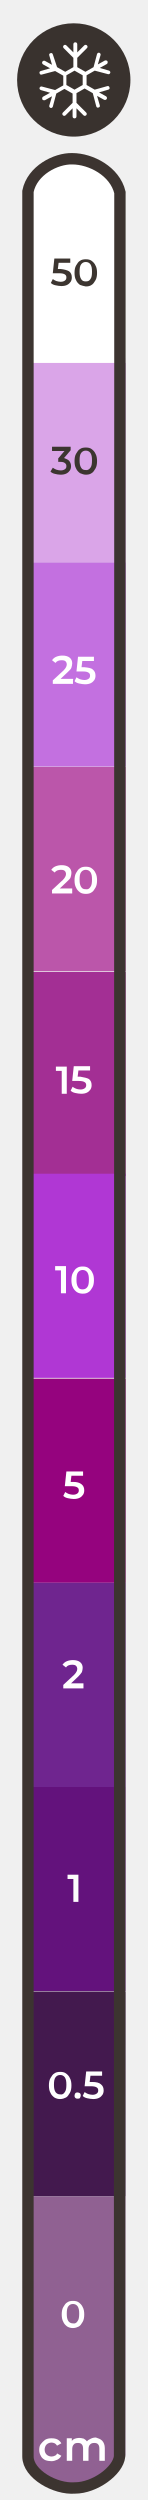
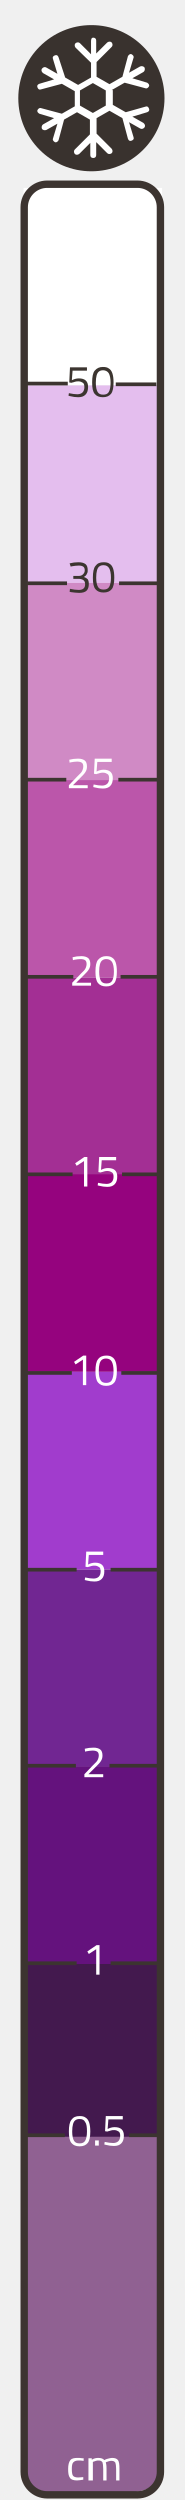
- <svg xmlns="http://www.w3.org/2000/svg" xmlns:xlink="http://www.w3.org/1999/xlink" version="1.1" id="Livello_1" x="0px" y="0px" width="38px" height="644px" viewBox="0 0 37.2 644.1" style="enable-background:new 0 0 37.2 644.1;" xml:space="preserve">
+ <svg xmlns="http://www.w3.org/2000/svg" xmlns:xlink="http://www.w3.org/1999/xlink" version="1.1" id="Livello_1" x="0px" y="0px" width="50px" height="677px" viewBox="0 0 48.7 677.2" style="enable-background:new 0 0 48.7 677.2;" xml:space="preserve">
  <style type="text/css">
- 	.st0{fill:#39322E;}
- 	.st1{clip-path:url(#SVGID_00000011735929715433756120000008189039791712050094_);}
- 	.st2{fill:#DAA5E8;}
- 	.st3{fill:#C370E0;}
- 	.st4{fill:#FFFFFF;}
- 	.st5{fill:#BB56AA;}
- 	.st6{fill:#A32F94;}
- 	.st7{fill:#B037D4;}
- 	.st8{fill:#95037E;}
- 	.st9{fill:#6F258F;}
- 	.st10{fill:#63127C;}
- 	.st11{fill:#43194E;}
- 	.st12{fill:#906192;}
- 	.st13{fill:none;stroke:#3C3430;stroke-width:2.932;stroke-miterlimit:9.772;}
- 	.st14{fill:#FCFCFC;}
- 	.st15{fill:#3C3530;}
+ 	.st0{clip-path:url(#SVGID_00000041287317211259515790000014277727900012839824_);}
+ 	.st1{fill:#FFFFFF;}
+ 	.st2{clip-path:url(#SVGID_00000119101942685529543960000009856268216334848408_);}
+ 	.st3{fill:#E4BEEE;}
+ 	.st4{fill:#D08AC5;}
+ 	.st5{clip-path:url(#SVGID_00000013180696353253501800000001424398553474925231_);}
+ 	.st6{clip-path:url(#SVGID_00000013885716265515010030000017726455642601083828_);}
+ 	.st7{fill:#F7EC31;}
+ 	.st8{clip-path:url(#SVGID_00000093881985673448030310000010637951751597479585_);}
+ 	.st9{fill:#BB56AA;}
+ 	.st10{clip-path:url(#SVGID_00000064347921588059872890000008973849382151049615_);}
+ 	.st11{fill:#712692;}
+ 	.st12{clip-path:url(#SVGID_00000104685218638377609760000016902867806934898314_);}
+ 	.st13{fill:#64127D;}
+ 	.st14{clip-path:url(#SVGID_00000029729432701472210500000009214948035680743859_);}
+ 	.st15{fill:#43194E;}
+ 	.st16{clip-path:url(#SVGID_00000114758455789042979650000008422941650573227197_);}
+ 	.st17{fill:#906192;}
+ 	.st18{clip-path:url(#SVGID_00000000909927952243034540000005292246970717335184_);}
+ 	.st19{fill:#A32F94;}
+ 	.st20{fill:#95037E;}
+ 	.st21{fill:#A13CCD;}
+ 	.st22{fill:#39322E;}
+ 	.st23{fill:none;stroke:#3C3430;stroke-width:2;stroke-miterlimit:9.772;}
+ 	.st24{fill:#3C3530;}
+ 	.st25{fill:none;stroke:#3C3430;stroke-miterlimit:9.772;}
</style>
  <g>
-     <path class="st0" d="M13.7,633.9c-0.8-0.4-1.5-1-2-1.7s-0.7-1.6-0.7-2.6s0.2-1.8,0.7-2.6s1.2-1.3,2-1.7s1.8-0.7,2.9-0.7   c0.8,0,1.6,0.1,2.3,0.4c0.7,0.3,1.3,0.7,1.7,1.2l-1.3,1.1c-0.7-0.8-1.6-1.2-2.8-1.2c-0.7,0-1.4,0.1-2,0.4c-0.6,0.3-1,0.7-1.3,1.2   s-0.5,1.1-0.5,1.7s0.1,1.2,0.5,1.7c0.3,0.5,0.8,1,1.3,1.2c0.6,0.3,1.2,0.4,2,0.4c1,0,2-0.4,2.8-1.2l1.3,1.1c-0.5,0.5-1,1-1.7,1.2   c-0.7,0.3-1.5,0.4-2.3,0.4C15.5,634.6,14.5,634.4,13.7,633.9z" />
-     <path class="st0" d="M23,628.9c-0.3-0.2-0.7-0.5-0.9-0.9c-0.2-0.3-0.3-0.8-0.3-1.2s0.1-0.9,0.3-1.2c0.2-0.3,0.6-0.7,0.9-0.9   s0.8-0.3,1.3-0.3s0.9,0.1,1.3,0.3c0.3,0.2,0.7,0.5,0.9,0.9c0.2,0.3,0.3,0.8,0.3,1.2s-0.1,0.8-0.3,1.2c-0.2,0.3-0.6,0.7-0.9,0.9   s-0.8,0.3-1.3,0.3S23.4,629.2,23,628.9z M25.3,628c0.2-0.2,0.5-0.7,0.5-1c0-0.4-0.1-0.8-0.5-1c-0.3-0.2-0.6-0.4-1-0.4   s-0.8,0.1-1,0.4c-0.2,0.2-0.5,0.7-0.5,1c0,0.4,0.1,0.8,0.5,1c0.2,0.2,0.7,0.4,1,0.4C24.6,628.4,25.1,628.3,25.3,628z" />
-   </g>
-   <circle class="st0" cx="18.6" cy="20.6" r="14.6" />
-   <g>
-     <defs>
-       <path id="SVGID_1_" d="M31.9,632.5c-0.4,3.7-6.9,8.1-12.4,8.1l0,0C14,641,6.4,637,6.4,632.5V49.7c1.2-5.4,7.8-8.5,12.3-8.4l0,0    c5.2,0,11.9,3.2,13.3,8.7L31.9,632.5L31.9,632.5z" />
-     </defs>
-     <clipPath id="SVGID_00000109020553147589491010000004861300799998347167_">
-       <use xlink:href="#SVGID_1_" style="overflow:visible;" />
-     </clipPath>
-     <g style="clip-path:url(#SVGID_00000109020553147589491010000004861300799998347167_);">
+     <g>
+       <defs>
+         <path id="SVGID_1_" d="M43.4,670.3C43,675.2,33.3,681,24.9,681l0,0c-8.2,0.5-19.5-4.7-19.5-10.7v-773.6c1.7-7,11.7-7.2,18.2-7.2     l0,0c7.7,0,17.7-0.9,19.6,6.5L43.4,670.3L43.4,670.3z" />
+       </defs>
+       <clipPath id="SVGID_00000056395933477392748620000011655122331028124060_">
+         <use xlink:href="#SVGID_1_" style="overflow:visible;" />
+       </clipPath>
+     </g>
+     <g>
+       <defs>
+         <path id="SVGID_00000075147993299509658920000012547752213223081140_" d="M43.4,670.3L43.4,670.3C43,675.2,33.3,681,24.9,681l0,0     c-8.2,0.5-19.5-4.7-19.5-10.7l0.4-773.8c1.7-7,11.3-7,17.8-7l0,0" />
+       </defs>
+       <clipPath id="SVGID_00000062182455691670947000000011005253603934566835_">
+         <use xlink:href="#SVGID_00000075147993299509658920000012547752213223081140_" style="overflow:visible;" />
+       </clipPath>
+     </g>
+     <g>
+       <defs>
+         <path id="SVGID_00000165919535281885929370000002452597543641946517_" d="M43.4,670.3C43,675.2,33.3,681,24.9,681l0,0     c-8.2,0.5-19.5-4.7-19.5-10.7l0.4-773.2c1.7-7,11.3-7.6,17.8-7.6l0,0c7.7,0,17.9-0.5,19.6,11.5L43.4,670.3L43.4,670.3z" />
+       </defs>
+       <clipPath id="SVGID_00000136412532690306531890000014043129035214909076_">
+         <use xlink:href="#SVGID_00000165919535281885929370000002452597543641946517_" style="overflow:visible;" />
+       </clipPath>
+       <g style="clip-path:url(#SVGID_00000136412532690306531890000014043129035214909076_);">
+         <g>
+           <g>
+             <rect x="-20.5" y="50.9" class="st1" width="100.4" height="53.5" />
+           </g>
+         </g>
+       </g>
+     </g>
+     <g>
+       <defs>
+         <path id="SVGID_00000146472530878576622560000014703220256978462646_" d="M43.4,670.3C43,675.2,33.3,681,24.9,681l0,0     c-8.2,0.5-19.5-4.7-19.5-10.7l0.4-773.8c1.7-7,11.3-7,17.8-7l0,0c7.7,0,18-0.6,19.6,11.5L43.4,670.3L43.4,670.3z" />
+       </defs>
+       <clipPath id="SVGID_00000077304530668990924680000012304771878298090895_">
+         <use xlink:href="#SVGID_00000146472530878576622560000014703220256978462646_" style="overflow:visible;" />
+       </clipPath>
+       <g style="clip-path:url(#SVGID_00000077304530668990924680000012304771878298090895_);">
+         <g>
+           <g>
+             <rect x="-19.5" y="104.4" class="st3" width="100.4" height="53.5" />
+           </g>
+         </g>
+       </g>
+       <g style="clip-path:url(#SVGID_00000077304530668990924680000012304771878298090895_);">
+         <g>
+           <g>
+             <rect x="-26.4" y="157.9" class="st4" width="100.4" height="53.5" />
+           </g>
+         </g>
+       </g>
+     </g>
+     <g>
+       <defs>
+         <path id="SVGID_00000103233340027947110380000002046703898026011267_" d="M43.3-99l0.2,769.3l0,0C43,675.2,33.3,681,24.9,681l0,0     c-8.2,0.5-19.5-4.7-19.5-10.7" />
+       </defs>
+       <defs>
+         <path id="SVGID_00000165951591123775569140000000262787928307498924_" d="M23.7-110.5L23.7-110.5" />
+       </defs>
+       <clipPath id="SVGID_00000182491352540956548640000010807879207711458696_">
+         <use xlink:href="#SVGID_00000103233340027947110380000002046703898026011267_" style="overflow:visible;" />
+       </clipPath>
+       <clipPath id="SVGID_00000155858383307424367880000000305990945572855721_" style="clip-path:url(#SVGID_00000182491352540956548640000010807879207711458696_);">
+         <use xlink:href="#SVGID_00000165951591123775569140000000262787928307498924_" style="overflow:visible;" />
+       </clipPath>
+       <g style="clip-path:url(#SVGID_00000155858383307424367880000000305990945572855721_);">
+         <g>
+           <g>
+             <rect x="-19.5" y="157.8" class="st7" width="100.4" height="53.5" />
+           </g>
+         </g>
+       </g>
+     </g>
+     <g>
+       <defs>
+         <path id="SVGID_00000114780434731986996980000018142363165490258066_" d="M43.3-99l0.2,769.3l0,0C43,675.2,33.3,681,24.9,681l0,0     c-8.2,0.5-19.5-4.7-19.5-10.7v-772.8c1.7-7,11.7-7.9,18.2-7.9l0,0" />
+       </defs>
+       <clipPath id="SVGID_00000133516621006009223720000009713606416762632335_">
+         <use xlink:href="#SVGID_00000114780434731986996980000018142363165490258066_" style="overflow:visible;" />
+       </clipPath>
+       <g style="clip-path:url(#SVGID_00000133516621006009223720000009713606416762632335_);">
+         <g>
+           <g>
+             <rect x="-19.5" y="211.3" class="st9" width="100.4" height="53.5" />
+           </g>
+         </g>
+       </g>
+     </g>
+     <g>
+       <defs>
+         <path id="SVGID_00000026151900951004388690000009890596202036119169_" d="M43.4,670.3C43,675.2,33.3,681,24.9,681l0,0     c-8.2,0.5-19.5-4.7-19.5-10.7v-773.6c1.7-7,11.7-7.2,18.2-7.2l0,0c7.7,0,18.2-0.5,19.6,11.5L43.4,670.3L43.4,670.3z" />
+       </defs>
+       <clipPath id="SVGID_00000145780437798466846060000002219795371929265845_">
+         <use xlink:href="#SVGID_00000026151900951004388690000009890596202036119169_" style="overflow:visible;" />
+       </clipPath>
+       <g style="clip-path:url(#SVGID_00000145780437798466846060000002219795371929265845_);">
+         <g>
+           <g>
+             <rect x="-18.2" y="425.1" class="st11" width="100.4" height="53.5" />
+           </g>
+         </g>
+       </g>
+     </g>
+     <g>
+       <defs>
+         <path id="SVGID_00000019653292606004877960000017127290993313709730_" d="M43.4,670.3C43,675.2,33.3,681,24.9,681l0,0     c-8.2,0.5-19.5-4.7-19.5-10.7v-773.6c1.7-7,11.7-7.2,18.2-7.2l0,0c7.7,0,18.2-1.2,19.6,11.5L43.4,670.3L43.4,670.3z" />
+       </defs>
+       <clipPath id="SVGID_00000122709035870630574070000001958135006989596827_">
+         <use xlink:href="#SVGID_00000019653292606004877960000017127290993313709730_" style="overflow:visible;" />
+       </clipPath>
+       <g style="clip-path:url(#SVGID_00000122709035870630574070000001958135006989596827_);">
+         <g>
+           <g>
+             <rect x="-18.2" y="478.5" class="st13" width="100.4" height="53.5" />
+           </g>
+         </g>
+       </g>
+     </g>
+     <g>
+       <defs>
+         <path id="SVGID_00000018921119424533857850000000783713557677093281_" d="M43.4,670.3C43,675.2,33.3,681,24.9,681l0,0     c-8.2,0.5-19.5-4.7-19.5-10.7l0-769.6c-0.2-17.9,11.7-11.4,18.2-11.2l0,0c7.7,0,18.3-0.6,19.6,11.5L43.4,670.3L43.4,670.3z" />
+       </defs>
+       <clipPath id="SVGID_00000014605313801568239440000001975763133656333732_">
+         <use xlink:href="#SVGID_00000018921119424533857850000000783713557677093281_" style="overflow:visible;" />
+       </clipPath>
+       <g style="clip-path:url(#SVGID_00000014605313801568239440000001975763133656333732_);">
+         <g>
+           <g>
+             <rect x="-17.3" y="532" class="st15" width="100.4" height="53.5" />
+           </g>
+         </g>
+       </g>
+     </g>
+     <g>
+       <defs>
+         <path id="SVGID_00000173156664589653874210000010322197681443045788_" d="M43.4,670.3c-0.5,4.9-10.6,5.5-19,5.5l0,0     c-8.2,0.5-18.6,0-18.6-6.6v-774c1.7-7,11.3-5.7,17.8-5.7l0,0c7.7,0,17.7,0.4,19.6,7.7L43.4,670.3L43.4,670.3z" />
+       </defs>
+       <clipPath id="SVGID_00000000937348116910562190000007438000718658525568_">
+         <use xlink:href="#SVGID_00000173156664589653874210000010322197681443045788_" style="overflow:visible;" />
+       </clipPath>
+       <g style="clip-path:url(#SVGID_00000000937348116910562190000007438000718658525568_);">
+         <g>
+           <g>
+             <rect x="-17.6" y="578.8" class="st17" width="100.4" height="98.9" />
+           </g>
+         </g>
+       </g>
+     </g>
+     <g>
+       <defs>
+         <path id="SVGID_00000158002500253402025150000004709613180011479427_" d="M43.4,670.3c-0.5,4.9-10.4,4.2-18.8,4.2l0,0     c-8.2,0.5-19.2,1.8-19.2-4.2l0.4-773.8c1.7-7,11.3-7,17.8-7l0,0c7.7,0,17.2,0.8,19.1,8.2L43.4,670.3L43.4,670.3z" />
+       </defs>
+       <clipPath id="SVGID_00000048470763532084251510000017792498905774772889_">
+         <use xlink:href="#SVGID_00000158002500253402025150000004709613180011479427_" style="overflow:visible;" />
+       </clipPath>
+       <g style="clip-path:url(#SVGID_00000048470763532084251510000017792498905774772889_);">
+         <g>
+           <g>
+             <rect x="-18.2" y="264.8" class="st19" width="100.4" height="53.5" />
+           </g>
+         </g>
+       </g>
+     </g>
+     <g>
      <g>
        <g>
-           <rect x="2.1" y="92.3" class="st2" width="47.5" height="52.6" />
-         </g>
-       </g>
-     </g>
-     <g style="clip-path:url(#SVGID_00000109020553147589491010000004861300799998347167_);">
+           <g>
+             <rect x="5.4" y="318.1" class="st20" width="38" height="53.5" />
+           </g>
+         </g>
+       </g>
+     </g>
+     <g>
      <g>
        <g>
-           <rect x="2.1" y="144.9" class="st3" width="47.5" height="52.6" />
-         </g>
-       </g>
-     </g>
-     <g style="clip-path:url(#SVGID_00000109020553147589491010000004861300799998347167_);">
-       <g>
-         <g>
-           <rect x="2.1" y="40.9" class="st4" width="47.5" height="52.6" />
-         </g>
-       </g>
-     </g>
-     <g style="clip-path:url(#SVGID_00000109020553147589491010000004861300799998347167_);">
-       <g>
-         <g>
-           <g>
-             <rect x="2.1" y="197.6" class="st5" width="47.5" height="52.6" />
-           </g>
-         </g>
-       </g>
-     </g>
-     <g style="clip-path:url(#SVGID_00000109020553147589491010000004861300799998347167_);">
-       <g>
-         <g>
-           <rect x="2.1" y="250.4" class="st6" width="47.5" height="52.6" />
-         </g>
-       </g>
-     </g>
-     <g style="clip-path:url(#SVGID_00000109020553147589491010000004861300799998347167_);">
-       <g>
-         <g>
-           <g>
-             <rect x="2.1" y="302.4" class="st7" width="47.5" height="52.6" />
-           </g>
-         </g>
-       </g>
-     </g>
-     <g style="clip-path:url(#SVGID_00000109020553147589491010000004861300799998347167_);">
-       <g>
-         <g>
-           <rect x="2.1" y="355.2" class="st8" width="47.5" height="52.6" />
-         </g>
-       </g>
-     </g>
-     <g style="clip-path:url(#SVGID_00000109020553147589491010000004861300799998347167_);">
-       <g>
-         <g>
-           <rect x="2.1" y="407.8" class="st9" width="47.5" height="52.6" />
-         </g>
-       </g>
-     </g>
-     <g style="clip-path:url(#SVGID_00000109020553147589491010000004861300799998347167_);">
-       <g>
-         <g>
-           <rect x="2.1" y="460.4" class="st10" width="47.5" height="52.6" />
-         </g>
-       </g>
-     </g>
-     <g style="clip-path:url(#SVGID_00000109020553147589491010000004861300799998347167_);">
-       <g>
-         <g>
-           <rect x="2.1" y="513.1" class="st11" width="47.5" height="52.8" />
-         </g>
-       </g>
-     </g>
-     <g style="clip-path:url(#SVGID_00000109020553147589491010000004861300799998347167_);">
-       <g>
-         <g>
-           <rect x="2.1" y="565.9" class="st12" width="47.5" height="79.5" />
-         </g>
-       </g>
-     </g>
-   </g>
-   <path class="st13" d="M30.4,632.9C30,636.6,24,641,18.9,641l0,0c-5.1,0.4-12.1-3.6-12.1-8.1V49.3c1.1-5.4,7.2-8.5,11.4-8.4l0,0  c4.8,0,11,3.2,12.3,8.7L30.4,632.9L30.4,632.9z" />
-   <g>
-     <path class="st4" d="M11.2,633.8c-0.5-0.3-0.9-0.6-1.1-1.1c-0.3-0.5-0.4-1-0.4-1.5c0-0.6,0.1-1.1,0.4-1.5c0.3-0.4,0.7-0.8,1.1-1.1   c0.5-0.3,1-0.4,1.7-0.4c0.6,0,1.1,0.1,1.5,0.3s0.8,0.6,1,1l-1.1,0.6c-0.2-0.3-0.4-0.5-0.6-0.6c-0.3-0.1-0.5-0.2-0.8-0.2   c-0.5,0-1,0.2-1.3,0.5s-0.5,0.8-0.5,1.3c0,0.6,0.2,1,0.5,1.3s0.8,0.5,1.3,0.5c0.3,0,0.6-0.1,0.8-0.2c0.3-0.1,0.5-0.3,0.6-0.6   l1.1,0.6c-0.2,0.4-0.6,0.8-1,1s-1,0.4-1.5,0.4C12.3,634.1,11.7,634,11.2,633.8z" />
-     <path class="st4" d="M25.9,628.8c0.4,0.4,0.7,1.1,0.7,1.9v3.3h-1.4v-3.1c0-0.5-0.1-0.9-0.3-1.1c-0.2-0.3-0.6-0.4-1-0.4   c-0.5,0-0.8,0.1-1.1,0.4c-0.3,0.3-0.4,0.7-0.4,1.3v2.9H21v-3.1c0-0.5-0.1-0.9-0.3-1.1c-0.2-0.3-0.6-0.4-1-0.4   c-0.5,0-0.9,0.1-1.1,0.4c-0.3,0.3-0.4,0.7-0.4,1.3v2.9h-1.4v-5.8h1.3v0.7c0.2-0.3,0.5-0.5,0.8-0.6s0.7-0.2,1.1-0.2s0.8,0.1,1.2,0.2   c0.3,0.2,0.6,0.4,0.8,0.7c0.2-0.3,0.6-0.5,1-0.7s0.8-0.3,1.3-0.3C24.9,628.2,25.5,628.4,25.9,628.8z" />
-   </g>
-   <g>
-     <path class="st4" d="M13.6,540.4c-0.4-0.3-0.8-0.7-1-1.2c-0.3-0.5-0.4-1.2-0.4-1.9s0.1-1.4,0.4-1.9c0.3-0.5,0.6-1,1-1.2   c0.4-0.3,0.9-0.4,1.5-0.4s1.1,0.1,1.5,0.4c0.4,0.3,0.8,0.7,1,1.2c0.3,0.5,0.4,1.2,0.4,1.9s-0.1,1.4-0.4,1.9s-0.6,1-1,1.2   s-0.9,0.4-1.5,0.4C14.6,540.8,14.1,540.7,13.6,540.4z M16.3,539c0.3-0.4,0.4-1,0.4-1.9s-0.1-1.4-0.4-1.9c-0.3-0.4-0.7-0.6-1.2-0.6   s-0.9,0.2-1.2,0.6c-0.3,0.4-0.4,1-0.4,1.9s0.1,1.4,0.4,1.9c0.3,0.4,0.7,0.6,1.2,0.6C15.6,539.7,16,539.5,16.3,539z" />
-     <path class="st4" d="M19,540.5c-0.2-0.2-0.2-0.4-0.2-0.6c0-0.2,0.1-0.4,0.2-0.6c0.2-0.2,0.4-0.2,0.6-0.2s0.4,0.1,0.6,0.2   c0.2,0.2,0.2,0.4,0.2,0.6c0,0.2-0.1,0.4-0.2,0.6c-0.1,0.2-0.4,0.2-0.6,0.2S19.2,540.7,19,540.5z" />
-     <path class="st4" d="M25.6,537c0.5,0.4,0.7,0.9,0.7,1.6c0,0.4-0.1,0.8-0.3,1.1c-0.2,0.3-0.5,0.6-0.9,0.8s-0.9,0.3-1.5,0.3   c-0.5,0-1-0.1-1.5-0.2c-0.5-0.1-0.9-0.3-1.2-0.6l0.5-1c0.3,0.2,0.6,0.4,0.9,0.5c0.4,0.1,0.7,0.2,1.1,0.2c0.5,0,0.8-0.1,1.1-0.3   c0.3-0.2,0.4-0.5,0.4-0.8c0-0.4-0.1-0.6-0.4-0.8s-0.8-0.3-1.5-0.3h-1.6l0.4-3.8h4.1v1.1h-3l-0.2,1.6h0.7   C24.4,536.4,25.2,536.6,25.6,537z" />
-     <path class="st4" d="M16.9,599.4c-0.4-0.3-0.8-0.7-1-1.2c-0.3-0.5-0.4-1.2-0.4-1.9s0.1-1.4,0.4-1.9s0.6-1,1-1.2   c0.4-0.3,0.9-0.4,1.5-0.4s1.1,0.1,1.5,0.4c0.4,0.3,0.8,0.7,1,1.2c0.3,0.5,0.4,1.2,0.4,1.9s-0.1,1.4-0.4,1.9s-0.6,1-1,1.2   s-0.9,0.4-1.5,0.4C17.9,599.8,17.4,599.7,16.9,599.4z M19.6,598c0.3-0.4,0.4-1,0.4-1.9s-0.1-1.4-0.4-1.9c-0.3-0.4-0.7-0.6-1.2-0.6   s-0.9,0.2-1.2,0.6c-0.3,0.4-0.4,1-0.4,1.9s0.1,1.4,0.4,1.9c0.3,0.4,0.7,0.6,1.2,0.6C18.9,598.7,19.3,598.5,19.6,598z" />
-   </g>
-   <g>
-     <path class="st14" d="M19.8,483v7h-1.3v-5.9H17V483H19.8z" />
-   </g>
-   <g>
-     <path class="st4" d="M21.1,433.9v1.1h-5.2v-0.9l2.8-2.6c0.3-0.3,0.5-0.6,0.6-0.8c0.1-0.2,0.2-0.4,0.2-0.7c0-0.3-0.1-0.6-0.3-0.8   c-0.2-0.2-0.5-0.3-1-0.3c-0.7,0-1.3,0.2-1.6,0.7l-0.9-0.7c0.3-0.4,0.6-0.7,1.1-0.9c0.5-0.2,1-0.3,1.6-0.3c0.8,0,1.4,0.2,1.8,0.5   c0.5,0.4,0.7,0.9,0.7,1.5c0,0.4-0.1,0.7-0.2,1.1c-0.2,0.3-0.5,0.7-0.9,1.1l-1.9,1.8h3.2C21.1,433.7,21.1,433.9,21.1,433.9z" />
-   </g>
-   <g>
-     <path class="st4" d="M20.6,382.4c0.5,0.4,0.7,0.9,0.7,1.6c0,0.4-0.1,0.8-0.3,1.1c-0.2,0.3-0.5,0.6-0.9,0.8s-0.9,0.3-1.5,0.3   c-0.5,0-1-0.1-1.5-0.2s-0.9-0.3-1.2-0.6l0.5-1c0.3,0.2,0.6,0.4,0.9,0.5c0.4,0.1,0.7,0.2,1.1,0.2c0.5,0,0.8-0.1,1.1-0.3   c0.3-0.2,0.4-0.5,0.4-0.8c0-0.4-0.1-0.6-0.4-0.8s-0.8-0.3-1.5-0.3h-1.7l0.4-3.8H21v1.1h-3l-0.2,1.6h0.7   C19.4,381.8,20.1,382,20.6,382.4z" />
-   </g>
-   <g>
-     <path class="st4" d="M16.6,326.2v7h-1.3v-5.9h-1.5v-1.1H16.6z" />
-     <path class="st4" d="M19.4,332.9c-0.4-0.3-0.8-0.7-1-1.2c-0.3-0.5-0.4-1.2-0.4-1.9s0.1-1.4,0.4-1.9s0.6-1,1-1.2   c0.4-0.3,0.9-0.4,1.5-0.4s1.1,0.1,1.5,0.4s0.8,0.7,1,1.2c0.3,0.5,0.4,1.2,0.4,1.9s-0.1,1.4-0.4,1.9s-0.6,1-1,1.2   c-0.4,0.3-0.9,0.4-1.5,0.4C20.4,333.3,19.9,333.2,19.4,332.9z M22.1,331.6c0.3-0.4,0.4-1,0.4-1.9s-0.1-1.4-0.4-1.9   c-0.3-0.4-0.7-0.6-1.2-0.6s-0.9,0.2-1.2,0.6c-0.3,0.4-0.4,1-0.4,1.9s0.1,1.4,0.4,1.9s0.7,0.6,1.2,0.6   C21.4,332.2,21.8,332,22.1,331.6z" />
-   </g>
-   <g>
-     <path class="st4" d="M16.8,274.8v7h-1.3v-5.9h-1.5v-1.1H16.8z" />
-     <path class="st4" d="M22.5,278c0.5,0.4,0.7,0.9,0.7,1.6c0,0.4-0.1,0.8-0.3,1.1c-0.2,0.3-0.5,0.6-0.9,0.8c-0.4,0.2-0.9,0.3-1.5,0.3   c-0.5,0-1-0.1-1.5-0.2s-0.9-0.3-1.2-0.6l0.5-1c0.3,0.2,0.6,0.4,0.9,0.5s0.7,0.2,1.1,0.2c0.5,0,0.8-0.1,1.1-0.3   c0.3-0.2,0.4-0.5,0.4-0.8c0-0.4-0.1-0.6-0.4-0.8s-0.8-0.3-1.5-0.3h-1.7l0.4-3.8h4.2v1.1h-3l-0.2,1.6h0.7   C21.3,277.6,22,277.7,22.5,278z" />
-   </g>
-   <g>
-     <path class="st4" d="M18.2,229.1v1.1H13v-0.9l2.8-2.6c0.3-0.3,0.5-0.6,0.6-0.8s0.2-0.4,0.2-0.7s-0.1-0.6-0.3-0.8   c-0.2-0.2-0.5-0.3-1-0.3c-0.7,0-1.3,0.2-1.6,0.7l-0.9-0.7c0.3-0.4,0.6-0.7,1.1-0.9s1-0.3,1.6-0.3c0.8,0,1.4,0.2,1.8,0.5   c0.5,0.4,0.7,0.9,0.7,1.5c0,0.4-0.1,0.7-0.2,1.1c-0.1,0.4-0.5,0.7-0.9,1.1l-1.9,1.8h3.2C18.2,228.9,18.2,229.1,18.2,229.1z" />
-     <path class="st4" d="M20.2,229.9c-0.4-0.3-0.8-0.7-1-1.2c-0.3-0.5-0.4-1.2-0.4-1.9s0.1-1.4,0.4-1.9s0.6-1,1-1.2   c0.4-0.3,0.9-0.4,1.5-0.4s1.1,0.1,1.5,0.4c0.4,0.3,0.8,0.7,1,1.2c0.3,0.5,0.4,1.2,0.4,1.9s-0.1,1.4-0.4,1.9s-0.6,1-1,1.2   c-0.4,0.3-0.9,0.4-1.5,0.4C21.2,230.3,20.6,230.2,20.2,229.9z M22.9,228.5c0.3-0.4,0.4-1,0.4-1.9s-0.1-1.4-0.4-1.9   c-0.3-0.4-0.7-0.6-1.2-0.6s-0.9,0.2-1.2,0.6c-0.3,0.4-0.4,1-0.4,1.9s0.1,1.4,0.4,1.9s0.7,0.6,1.2,0.6   C22.2,229.2,22.6,229,22.9,228.5z" />
-   </g>
-   <g>
-     <path class="st4" d="M18.4,175.1v1.1h-5.2v-0.9l2.8-2.6c0.3-0.3,0.5-0.6,0.6-0.8c0.1-0.2,0.2-0.4,0.2-0.7s-0.1-0.6-0.3-0.8   c-0.2-0.2-0.5-0.3-1-0.3c-0.7,0-1.3,0.2-1.6,0.7l-0.9-0.7c0.3-0.4,0.6-0.7,1.1-0.9s1-0.3,1.6-0.3c0.8,0,1.4,0.2,1.8,0.5   c0.5,0.4,0.7,0.9,0.7,1.5c0,0.4-0.1,0.7-0.2,1.1c-0.1,0.4-0.5,0.7-0.9,1.1l-1.9,1.8h3.2C18.5,174.9,18.5,175.1,18.4,175.1z" />
-     <path class="st4" d="M23.5,172.5c0.5,0.4,0.7,0.9,0.7,1.6c0,0.4-0.1,0.8-0.3,1.1c-0.2,0.3-0.5,0.6-0.9,0.8   c-0.4,0.2-0.9,0.3-1.5,0.3c-0.5,0-1-0.1-1.5-0.2c-0.5-0.1-0.9-0.3-1.2-0.6l0.5-1c0.3,0.2,0.6,0.4,0.9,0.5c0.4,0.1,0.7,0.2,1.1,0.2   c0.5,0,0.8-0.1,1.1-0.3c0.3-0.2,0.4-0.5,0.4-0.8c0-0.4-0.1-0.6-0.4-0.8S21.7,173,21,173h-1.7l0.4-3.8h4.1v1.1h-3l-0.2,1.6h0.7   C22.3,172,23.1,172.1,23.5,172.5z" />
-   </g>
-   <g>
-     <path class="st15" d="M17.4,118.7c0.3,0.4,0.5,0.8,0.5,1.4c0,0.4-0.1,0.8-0.3,1.1c-0.2,0.3-0.5,0.6-0.9,0.8s-0.9,0.3-1.5,0.3   c-0.5,0-1-0.1-1.4-0.2c-0.5-0.1-0.9-0.3-1.2-0.6l0.6-1c0.3,0.2,0.6,0.4,0.9,0.5c0.4,0.1,0.7,0.2,1.1,0.2c0.5,0,0.8-0.1,1.1-0.3   c0.3-0.2,0.4-0.4,0.4-0.8s-0.1-0.6-0.4-0.8c-0.2-0.2-0.6-0.3-1.1-0.3h-0.6v-0.9l1.6-1.9H13v-1.1h4.8v0.9l-1.7,2   C16.6,118.2,17.1,118.4,17.4,118.7z" />
-     <path class="st15" d="M20.2,121.9c-0.4-0.3-0.8-0.7-1-1.2c-0.3-0.5-0.4-1.2-0.4-1.9s0.1-1.4,0.4-1.9s0.6-1,1-1.2   c0.4-0.3,0.9-0.4,1.5-0.4s1.1,0.1,1.5,0.4s0.8,0.7,1,1.2c0.3,0.5,0.4,1.2,0.4,1.9s-0.1,1.4-0.4,1.9s-0.6,1-1,1.2   c-0.4,0.3-0.9,0.4-1.5,0.4C21.2,122.3,20.7,122.1,20.2,121.9z M22.9,120.5c0.3-0.4,0.4-1,0.4-1.9s-0.1-1.4-0.4-1.9   c-0.3-0.4-0.7-0.6-1.2-0.6s-0.9,0.2-1.2,0.6c-0.3,0.4-0.4,1-0.4,1.9s0.1,1.4,0.4,1.9s0.7,0.6,1.2,0.6   C22.2,121.2,22.6,120.9,22.9,120.5z" />
-   </g>
-   <g>
-     <path class="st15" d="M17.4,69.9c0.5,0.4,0.7,0.9,0.7,1.6c0,0.4-0.1,0.8-0.3,1.1c-0.2,0.3-0.5,0.6-0.9,0.8s-0.9,0.3-1.5,0.3   c-0.5,0-1-0.1-1.5-0.2c-0.5-0.1-0.9-0.3-1.2-0.6l0.5-1c0.3,0.2,0.6,0.4,0.9,0.5c0.4,0.1,0.7,0.2,1.1,0.2c0.5,0,0.8-0.1,1.1-0.3   s0.4-0.5,0.4-0.8c0-0.4-0.1-0.6-0.4-0.8c-0.3-0.2-0.8-0.3-1.5-0.3h-1.6l0.4-3.8h4.1v1.1h-3l-0.2,1.6h0.7   C16.1,69.4,16.9,69.6,17.4,69.9z" />
-     <path class="st15" d="M20.2,73.4c-0.4-0.3-0.8-0.7-1-1.2c-0.3-0.5-0.4-1.2-0.4-1.9c0-0.7,0.1-1.4,0.4-1.9s0.6-1,1-1.2   c0.4-0.3,0.9-0.4,1.5-0.4s1.1,0.1,1.5,0.4s0.8,0.7,1,1.2c0.3,0.5,0.4,1.2,0.4,1.9c0,0.7-0.1,1.4-0.4,1.9s-0.6,1-1,1.2   c-0.4,0.3-0.9,0.4-1.5,0.4C21.2,73.7,20.7,73.6,20.2,73.4z M22.9,71.9c0.3-0.4,0.4-1,0.4-1.9c0-0.9-0.1-1.4-0.4-1.9   c-0.3-0.4-0.7-0.6-1.2-0.6s-0.9,0.2-1.2,0.6c-0.3,0.4-0.4,1-0.4,1.9c0,0.9,0.1,1.4,0.4,1.9s0.7,0.6,1.2,0.6S22.6,72.4,22.9,71.9z" />
-   </g>
-   <g>
-     <path class="st4" d="M21.9,19.4l2.1-1.2l3.4,0.9c0.3,0.1,0.5-0.1,0.6-0.3c0.1-0.3-0.1-0.5-0.3-0.6l-2.4-0.7l1.8-1   c0.2-0.1,0.3-0.4,0.2-0.7c-0.1-0.2-0.4-0.3-0.7-0.2l-1.8,1l0.7-2.4c0.1-0.3-0.1-0.5-0.3-0.6c-0.3-0.1-0.5,0.1-0.6,0.3l-0.9,3.4   l-2.1,1.2l-2.1-1.2v-2.4l2.5-2.5c0.2-0.2,0.2-0.5,0-0.7s-0.5-0.2-0.7,0l-1.8,1.8v-2.1c0-0.3-0.2-0.5-0.5-0.5s-0.5,0.2-0.5,0.5v2.1   l-1.8-1.8c-0.2-0.2-0.5-0.2-0.7,0c-0.2,0.2-0.2,0.5,0,0.7l2.5,2.5v2.4l-2.1,1.2l-2.1-1.2L13.2,14c-0.1-0.3-0.3-0.4-0.6-0.3   c-0.3,0.1-0.4,0.3-0.3,0.6l0.7,2.4l-1.8-1c-0.2-0.1-0.5-0.1-0.7,0.2c-0.1,0.2-0.1,0.5,0.2,0.7l1.8,1l-2.4,0.7   c-0.3,0.1-0.4,0.3-0.3,0.6c0.1,0.3,0.3,0.4,0.6,0.3l3.4-0.9l2.1,1.2V22l-2.1,1.2l-3.4-0.9c-0.3-0.1-0.5,0.1-0.6,0.3   c-0.1,0.3,0.1,0.5,0.3,0.6l2.4,0.7l-1.8,1c-0.2,0.1-0.3,0.4-0.2,0.7c0.1,0.2,0.4,0.3,0.7,0.2l1.8-1l-0.7,2.4   c-0.1,0.3,0.1,0.5,0.3,0.6c0.3,0.1,0.5-0.1,0.6-0.3l0.9-3.4l2.1-1.2l2.1,1.2v2.4L15.8,29c-0.2,0.2-0.2,0.5,0,0.7s0.5,0.2,0.7,0   l1.8-1.8V30c0,0.3,0.2,0.5,0.5,0.5s0.5-0.2,0.5-0.5v-2.1l1.8,1.8c0.2,0.2,0.5,0.2,0.7,0s0.2-0.5,0-0.7l-2.5-2.5V24l2.1-1.2l2.1,1.2   l0.9,3.4c0.1,0.3,0.3,0.4,0.6,0.3c0.3-0.1,0.4-0.3,0.3-0.6l-0.7-2.4l1.8,1c0.2,0.1,0.5,0.1,0.7-0.2c0.1-0.2,0.1-0.5-0.2-0.7l-1.8-1   l2.4-0.7c0.3-0.1,0.4-0.3,0.3-0.6c-0.1-0.3-0.3-0.4-0.6-0.3L24,23.1l-2.1-1.2V19.4z M20.9,21.9l-2.1,1.2l-2.1-1.2v-2.5l2.1-1.2   l2.1,1.2V21.9z" />
+           <g>
+             <rect x="6.2" y="371.6" class="st21" width="36.7" height="53.5" />
+           </g>
+         </g>
+       </g>
+     </g>
+   </g>
+   <circle class="st22" cx="24.1" cy="26.6" r="19.8" />
+   <path class="st23" d="M36.6,675.8H12.1c-3.4,0-6.2-2.8-6.2-6.2V56.1c0-3.4,2.8-6.2,6.2-6.2h24.5c3.4,0,6.2,2.8,6.2,6.2v613.5  C42.8,673,40,675.8,36.6,675.8z" />
+   <g>
+     <path class="st1" d="M20.9,573.2c0.7,0,1.2,0.1,1.6,0.4c0.9,0.5,1.3,1.8,1.3,3.8c0,1.4-0.2,2.5-0.7,3.1c-0.5,0.6-1.2,0.9-2.2,0.9   s-1.7-0.3-2.2-0.9c-0.5-0.6-0.7-1.6-0.7-3.1c0-1.5,0.2-2.6,0.7-3.2C19.2,573.5,19.9,573.2,20.9,573.2z M20.9,574   c-0.5,0-0.8,0.1-1.1,0.3c-0.6,0.4-0.9,1.4-0.9,3.1c0,1.2,0.2,2,0.5,2.5c0.3,0.5,0.8,0.7,1.5,0.7s1.2-0.2,1.5-0.7   c0.3-0.5,0.5-1.3,0.5-2.5s-0.1-2.1-0.5-2.6C22.1,574.2,21.6,574,20.9,574z" />
+     <path class="st1" d="M25.1,581.2v-1.4h1v1.4H25.1z" />
+     <path class="st1" d="M32.6,573.3v0.8h-3.9l-0.2,2.6c0.6-0.3,1.2-0.5,1.9-0.5c1.7,0,2.5,0.8,2.5,2.3c0,0.9-0.2,1.6-0.7,2.1   c-0.5,0.5-1.1,0.7-2,0.7c-0.7,0-1.4-0.1-2.2-0.3l-0.4-0.1l0.1-0.7c0.9,0.2,1.7,0.3,2.3,0.3s1.1-0.2,1.4-0.5   c0.3-0.3,0.5-0.8,0.5-1.4s-0.1-1-0.4-1.2s-0.7-0.4-1.2-0.4c-0.3,0-0.6,0-0.9,0.1c-0.3,0.1-0.6,0.2-0.7,0.2l-0.3,0.1l-0.6-0.1   l0.2-4.1H32.6z" />
+   </g>
+   <g>
+     <path class="st1" d="M24,267h-5.1v-0.8l2.3-2.4c0.4-0.4,0.7-0.7,0.9-0.9c0.2-0.2,0.4-0.5,0.5-0.8c0.1-0.3,0.2-0.6,0.2-0.9   c0-0.5-0.1-0.9-0.4-1.1c-0.3-0.2-0.7-0.3-1.3-0.3c-0.5,0-1.1,0.1-1.7,0.2l-0.3,0.1l-0.1-0.8c0.8-0.2,1.5-0.3,2.4-0.3   c0.8,0,1.4,0.2,1.8,0.5c0.4,0.3,0.6,0.9,0.6,1.6c0,0.6-0.1,1-0.4,1.5s-0.7,0.9-1.3,1.5l-2.1,2.1h4V267z" />
+     <path class="st1" d="M28.1,259c0.7,0,1.2,0.1,1.6,0.4c0.9,0.5,1.3,1.8,1.3,3.8c0,1.4-0.2,2.5-0.7,3.1c-0.5,0.6-1.2,0.9-2.2,0.9   s-1.7-0.3-2.2-0.9c-0.5-0.6-0.7-1.6-0.7-3.1c0-1.5,0.2-2.6,0.7-3.2C26.5,259.3,27.2,259,28.1,259z M28.2,259.8   c-0.5,0-0.8,0.1-1.1,0.3c-0.6,0.4-0.9,1.4-0.9,3.1c0,1.2,0.2,2,0.5,2.5c0.3,0.5,0.8,0.7,1.5,0.7s1.2-0.2,1.5-0.7   c0.3-0.5,0.5-1.3,0.5-2.5s-0.2-2.1-0.5-2.6S28.8,259.8,28.2,259.8z" />
+   </g>
+   <g>
+     <path class="st1" d="M23,213.5H18v-0.8l2.3-2.4c0.4-0.4,0.7-0.7,0.9-0.9c0.2-0.2,0.4-0.5,0.5-0.8c0.1-0.3,0.2-0.6,0.2-0.9   c0-0.5-0.1-0.9-0.4-1.1c-0.3-0.2-0.7-0.3-1.3-0.3c-0.5,0-1.1,0.1-1.7,0.2l-0.3,0.1l-0.1-0.8c0.8-0.2,1.5-0.3,2.4-0.3   c0.8,0,1.4,0.2,1.8,0.5c0.4,0.3,0.6,0.9,0.6,1.6c0,0.6-0.1,1-0.4,1.5s-0.7,0.9-1.3,1.5l-2.1,2.1h4V213.5z" />
+     <path class="st1" d="M29.6,205.6v0.8h-3.9l-0.2,2.6c0.6-0.3,1.2-0.5,1.9-0.5c1.7,0,2.5,0.8,2.5,2.3c0,0.9-0.2,1.6-0.7,2.1   c-0.5,0.5-1.1,0.7-2,0.7c-0.7,0-1.4-0.1-2.2-0.3l-0.4-0.1l0.1-0.7c0.9,0.2,1.7,0.3,2.3,0.3s1.1-0.2,1.4-0.5   c0.3-0.3,0.5-0.8,0.5-1.4s-0.1-1-0.4-1.2s-0.7-0.4-1.2-0.4c-0.3,0-0.6,0-0.9,0.1c-0.3,0.1-0.6,0.2-0.7,0.2l-0.3,0.1l-0.6-0.1   l0.2-4.1H29.6z" />
+   </g>
+   <g>
+     <path class="st24" d="M22.9,99.6v0.8H19l-0.2,2.6c0.6-0.3,1.2-0.5,1.9-0.5c1.7,0,2.5,0.8,2.5,2.3c0,0.9-0.2,1.6-0.7,2.1   c-0.5,0.5-1.1,0.7-2,0.7c-0.7,0-1.4-0.1-2.2-0.3l-0.4-0.1l0.1-0.7c0.9,0.2,1.7,0.3,2.3,0.3s1.1-0.2,1.4-0.5   c0.3-0.3,0.5-0.8,0.5-1.4s-0.1-1-0.4-1.2s-0.7-0.4-1.2-0.4c-0.3,0-0.6,0-0.9,0.1c-0.3,0.1-0.6,0.2-0.7,0.2l-0.3,0.1l-0.6-0.1   l0.2-4.1H22.9z" />
+     <path class="st24" d="M27.2,99.4c0.7,0,1.2,0.1,1.6,0.4c0.9,0.5,1.3,1.8,1.3,3.8c0,1.4-0.2,2.5-0.7,3.1c-0.5,0.6-1.2,0.9-2.2,0.9   s-1.7-0.3-2.2-0.9c-0.5-0.6-0.7-1.6-0.7-3.1c0-1.5,0.2-2.6,0.7-3.2C25.6,99.7,26.3,99.4,27.2,99.4z M27.3,100.3   c-0.5,0-0.8,0.1-1.1,0.3c-0.6,0.4-0.9,1.4-0.9,3.1c0,1.2,0.2,2,0.5,2.5c0.3,0.5,0.8,0.7,1.5,0.7s1.2-0.2,1.5-0.7   c0.3-0.5,0.5-1.3,0.5-2.5s-0.2-2.1-0.5-2.6S27.9,100.3,27.3,100.3z" />
+   </g>
+   <line class="st25" x1="5.5" y1="578.4" x2="16.9" y2="578.4" />
+   <line class="st25" x1="42.5" y1="578.4" x2="34.3" y2="578.4" />
+   <line class="st25" x1="6.5" y1="264.6" x2="19.2" y2="264.6" />
+   <line class="st25" x1="43.2" y1="264.6" x2="32" y2="264.6" />
+   <line class="st25" x1="6.5" y1="211.2" x2="17.3" y2="211.2" />
+   <line class="st25" x1="42.4" y1="211.2" x2="31.4" y2="211.2" />
+   <line class="st25" x1="17.7" y1="103.9" x2="5.2" y2="103.9" />
+   <line class="st25" x1="41.7" y1="104.1" x2="30.7" y2="104.1" />
+   <g>
+     <path class="st1" d="M26.3,527v7.9h-0.9V528l-2,1.3l-0.4-0.7l2.5-1.7H26.3z" />
+   </g>
+   <line class="st25" x1="6.3" y1="531.8" x2="20.1" y2="531.8" />
+   <line class="st25" x1="42.7" y1="531.8" x2="29.3" y2="531.8" />
+   <g>
+     <path class="st1" d="M27.3,481.4h-5.1v-0.8l2.3-2.4c0.4-0.4,0.7-0.7,0.9-0.9c0.2-0.2,0.4-0.5,0.5-0.8c0.1-0.3,0.2-0.6,0.2-0.9   c0-0.5-0.1-0.9-0.4-1.1c-0.3-0.2-0.7-0.3-1.3-0.3c-0.5,0-1.1,0.1-1.7,0.2l-0.3,0.1l-0.1-0.8c0.8-0.2,1.5-0.3,2.4-0.3   c0.8,0,1.4,0.2,1.8,0.5c0.4,0.3,0.6,0.9,0.6,1.6c0,0.6-0.1,1-0.4,1.5s-0.7,0.9-1.3,1.5l-2.1,2.1h4V481.4z" />
+   </g>
+   <line class="st25" x1="6" y1="478.3" x2="19.9" y2="478.3" />
+   <line class="st25" x1="42.4" y1="478.3" x2="29" y2="478.3" />
+   <g>
+     <path class="st1" d="M27.3,420.4v0.8h-3.9l-0.2,2.6c0.6-0.3,1.2-0.5,1.9-0.5c1.7,0,2.5,0.8,2.5,2.3c0,0.9-0.2,1.6-0.7,2.1   c-0.5,0.5-1.1,0.7-2,0.7c-0.7,0-1.4-0.1-2.2-0.3l-0.4-0.1l0.1-0.7c0.9,0.2,1.7,0.3,2.3,0.3s1.1-0.2,1.4-0.5   c0.3-0.3,0.5-0.8,0.5-1.4s-0.1-1-0.4-1.2s-0.7-0.4-1.2-0.4c-0.3,0-0.6,0-0.9,0.1c-0.3,0.1-0.6,0.2-0.7,0.2l-0.3,0.1l-0.6-0.1   l0.2-4.1H27.3z" />
+   </g>
+   <line class="st25" x1="6.3" y1="425.2" x2="20.1" y2="425.2" />
+   <line class="st25" x1="42.7" y1="425.2" x2="29.3" y2="425.2" />
+   <g>
+     <path class="st1" d="M22.7,367.3v7.9h-0.9v-6.9l-2,1.3l-0.4-0.7l2.5-1.7H22.7z" />
+     <path class="st1" d="M28.1,367.2c0.7,0,1.2,0.1,1.6,0.4c0.9,0.5,1.3,1.8,1.3,3.8c0,1.4-0.2,2.5-0.7,3.1c-0.5,0.6-1.2,0.9-2.2,0.9   s-1.7-0.3-2.2-0.9c-0.5-0.6-0.7-1.6-0.7-3.1c0-1.5,0.2-2.6,0.7-3.2C26.4,367.5,27.2,367.2,28.1,367.2z M28.1,368   c-0.5,0-0.8,0.1-1.1,0.3c-0.6,0.4-0.9,1.4-0.9,3.1c0,1.2,0.2,2,0.5,2.5c0.3,0.5,0.8,0.7,1.5,0.7s1.2-0.2,1.5-0.7   c0.3-0.5,0.5-1.3,0.5-2.5s-0.2-2.1-0.5-2.6S28.8,368,28.1,368z" />
+   </g>
+   <line class="st25" x1="6.4" y1="371.9" x2="18.8" y2="371.9" />
+   <line class="st25" x1="42.8" y1="371.9" x2="32.2" y2="371.9" />
+   <g>
+     <path class="st1" d="M23,313.5v7.9h-0.9v-6.9l-2,1.3l-0.4-0.7l2.5-1.7H23z" />
+     <path class="st1" d="M30.8,313.5v0.8h-3.9l-0.2,2.6c0.6-0.3,1.2-0.5,1.9-0.5c1.7,0,2.5,0.8,2.5,2.3c0,0.9-0.2,1.6-0.7,2.1   c-0.5,0.5-1.1,0.7-2,0.7c-0.7,0-1.4-0.1-2.2-0.3l-0.4-0.1l0.1-0.7c0.9,0.2,1.7,0.3,2.3,0.3s1.1-0.2,1.4-0.5   c0.3-0.3,0.5-0.8,0.5-1.4s-0.1-1-0.4-1.2s-0.7-0.4-1.2-0.4c-0.3,0-0.6,0-0.9,0.1c-0.3,0.1-0.6,0.2-0.7,0.2l-0.3,0.1l-0.6-0.1   l0.2-4.1H30.8z" />
+   </g>
+   <line class="st25" x1="6.6" y1="318.1" x2="19" y2="318.1" />
+   <line class="st25" x1="43" y1="318.1" x2="32.4" y2="318.1" />
+   <g>
+     <path class="st24" d="M18.2,152.6c0.8-0.2,1.6-0.3,2.4-0.3c0.9,0,1.5,0.2,1.9,0.5c0.4,0.3,0.6,0.9,0.6,1.6c0,0.4,0,0.6-0.1,0.8   c-0.1,0.2-0.2,0.3-0.2,0.4c-0.1,0.1-0.1,0.2-0.2,0.3c-0.2,0.1-0.3,0.2-0.4,0.3l-0.1,0.1c0.5,0.2,0.8,0.4,1,0.6   c0.2,0.3,0.3,0.7,0.3,1.3c0,0.8-0.2,1.4-0.6,1.8c-0.4,0.4-1.1,0.6-2,0.6c-0.7,0-1.4-0.1-2.2-0.2l-0.4-0.1l0.1-0.8   c0.9,0.2,1.7,0.3,2.4,0.3c1.1,0,1.7-0.5,1.7-1.5c0-1-0.5-1.4-1.6-1.5h-1.6v-0.8h1.6c0.3,0,0.7-0.1,1-0.4c0.3-0.3,0.5-0.6,0.5-1.1   c0-0.4-0.1-0.8-0.4-1s-0.7-0.3-1.2-0.3c-0.6,0-1.3,0.1-1.9,0.2l-0.3,0.1L18.2,152.6z" />
+     <path class="st24" d="M27.4,152.3c0.7,0,1.2,0.1,1.6,0.4c0.9,0.5,1.3,1.8,1.3,3.8c0,1.4-0.2,2.5-0.7,3.1c-0.5,0.6-1.2,0.9-2.2,0.9   s-1.7-0.3-2.2-0.9c-0.5-0.6-0.7-1.6-0.7-3.1c0-1.5,0.2-2.6,0.7-3.2C25.7,152.6,26.4,152.3,27.4,152.3z M27.4,153.1   c-0.5,0-0.8,0.1-1.1,0.3c-0.6,0.4-0.9,1.4-0.9,3.1c0,1.2,0.2,2,0.5,2.5c0.3,0.5,0.8,0.7,1.5,0.7s1.2-0.2,1.5-0.7   c0.3-0.5,0.5-1.3,0.5-2.5s-0.2-2.1-0.5-2.6S28.1,153.1,27.4,153.1z" />
+   </g>
+   <line class="st25" x1="6.7" y1="158" x2="17.5" y2="158" />
+   <line class="st25" x1="42.6" y1="158" x2="31.6" y2="158" />
+   <g>
+     <path class="st1" d="M20.4,665.8c0.3,0,0.7,0,1.3,0.1l0.3,0l0,0.7c-0.6-0.1-1.1-0.1-1.4-0.1c-0.7,0-1.1,0.2-1.4,0.5   s-0.4,0.9-0.4,1.8s0.1,1.5,0.3,1.8c0.2,0.3,0.7,0.5,1.4,0.5l1.4-0.1l0,0.7c-0.7,0.1-1.3,0.2-1.7,0.2c-0.9,0-1.6-0.2-1.9-0.7   c-0.4-0.5-0.5-1.3-0.5-2.4c0-1.1,0.2-1.9,0.6-2.4S19.5,665.8,20.4,665.8z" />
+     <path class="st1" d="M24.2,671.9h-0.9v-6h0.9v0.4c0.6-0.4,1.2-0.5,1.8-0.5c0.7,0,1.3,0.2,1.6,0.6c0.3-0.2,0.6-0.3,1-0.4   s0.8-0.2,1.1-0.2c0.8,0,1.3,0.2,1.6,0.6c0.3,0.4,0.4,1.2,0.4,2.3v3.2h-0.9v-3.1c0-0.8-0.1-1.4-0.2-1.7c-0.2-0.3-0.5-0.5-1-0.5   c-0.3,0-0.5,0-0.8,0.1c-0.3,0.1-0.5,0.2-0.6,0.2l-0.2,0.1c0.1,0.3,0.2,0.8,0.2,1.8v3.1h-0.9v-3.1c0-0.9-0.1-1.5-0.2-1.8   c-0.2-0.3-0.5-0.5-1-0.5c-0.3,0-0.5,0-0.8,0.1c-0.3,0.1-0.5,0.2-0.6,0.2l-0.2,0.1V671.9z" />
+   </g>
+   <g>
+     <path class="st1" d="M29.6,24.4l3.5-2l5.6,1.5c0.5,0.2,0.8-0.2,1-0.5c0.2-0.5-0.2-0.8-0.5-1l-4-1.2l3-1.7c0.3-0.2,0.5-0.7,0.3-1.2   c-0.2-0.3-0.7-0.5-1.2-0.3l-3,1.7l1.2-4c0.2-0.5-0.2-0.8-0.5-1c-0.5-0.2-0.8,0.2-1,0.5l-1.5,5.6l-3.5,2l-3.5-2v-4l4.1-4.1   c0.3-0.3,0.3-0.8,0-1.2c-0.3-0.3-0.8-0.3-1.2,0l-3,3v-3.5c0-0.5-0.3-0.8-0.8-0.8S24,10.7,24,11.2v3.5l-3-3c-0.3-0.3-0.8-0.3-1.2,0   c-0.3,0.3-0.3,0.8,0,1.2L24,17v4l-3.5,2l-3.5-2l-1.8-5.5c-0.2-0.5-0.5-0.7-1-0.5c-0.5,0.2-0.7,0.5-0.5,1l1.2,4l-3-1.7   c-0.3-0.2-0.8-0.2-1.2,0.3c-0.2,0.3-0.2,0.8,0.3,1.2l3,1.7l-4,1.2c-0.5,0.2-0.7,0.5-0.5,1c0.2,0.5,0.5,0.7,1,0.5l5.6-1.5l3.5,2v4.1   l-3.5,2l-5.6-1.5c-0.5-0.2-0.8,0.2-1,0.5c-0.2,0.5,0.2,0.8,0.5,1l4,1.2l-3,1.7c-0.3,0.2-0.5,0.7-0.3,1.2c0.2,0.3,0.7,0.5,1.2,0.3   l3-1.7l-1.2,4c-0.2,0.5,0.2,0.8,0.5,1c0.5,0.2,0.8-0.2,1-0.5l1.5-5.6l3.5-2l3.5,2v4l-4.1,4.1c-0.3,0.3-0.3,0.8,0,1.2   c0.3,0.3,0.8,0.3,1.2,0l3-3V42c0,0.5,0.3,0.8,0.8,0.8s0.8-0.3,0.8-0.8v-3.5l3,3c0.3,0.3,0.8,0.3,1.2,0c0.3-0.3,0.3-0.8,0-1.2   l-4.1-4.1V32l3.5-2l3.5,2l1.5,5.6c0.2,0.5,0.5,0.7,1,0.5c0.5-0.2,0.7-0.5,0.5-1l-1.2-4l3,1.7c0.3,0.2,0.8,0.2,1.2-0.3   c0.2-0.3,0.2-0.8-0.3-1.2l-3-1.7l4-1.2c0.5-0.2,0.7-0.5,0.5-1c-0.2-0.5-0.5-0.7-1-0.5l-5.3,1.5l-3.5-2V24.4z M28,28.6l-3.5,2   l-3.5-2v-4.1l3.5-2l3.5,2V28.6z" />
  </g>
</svg>
